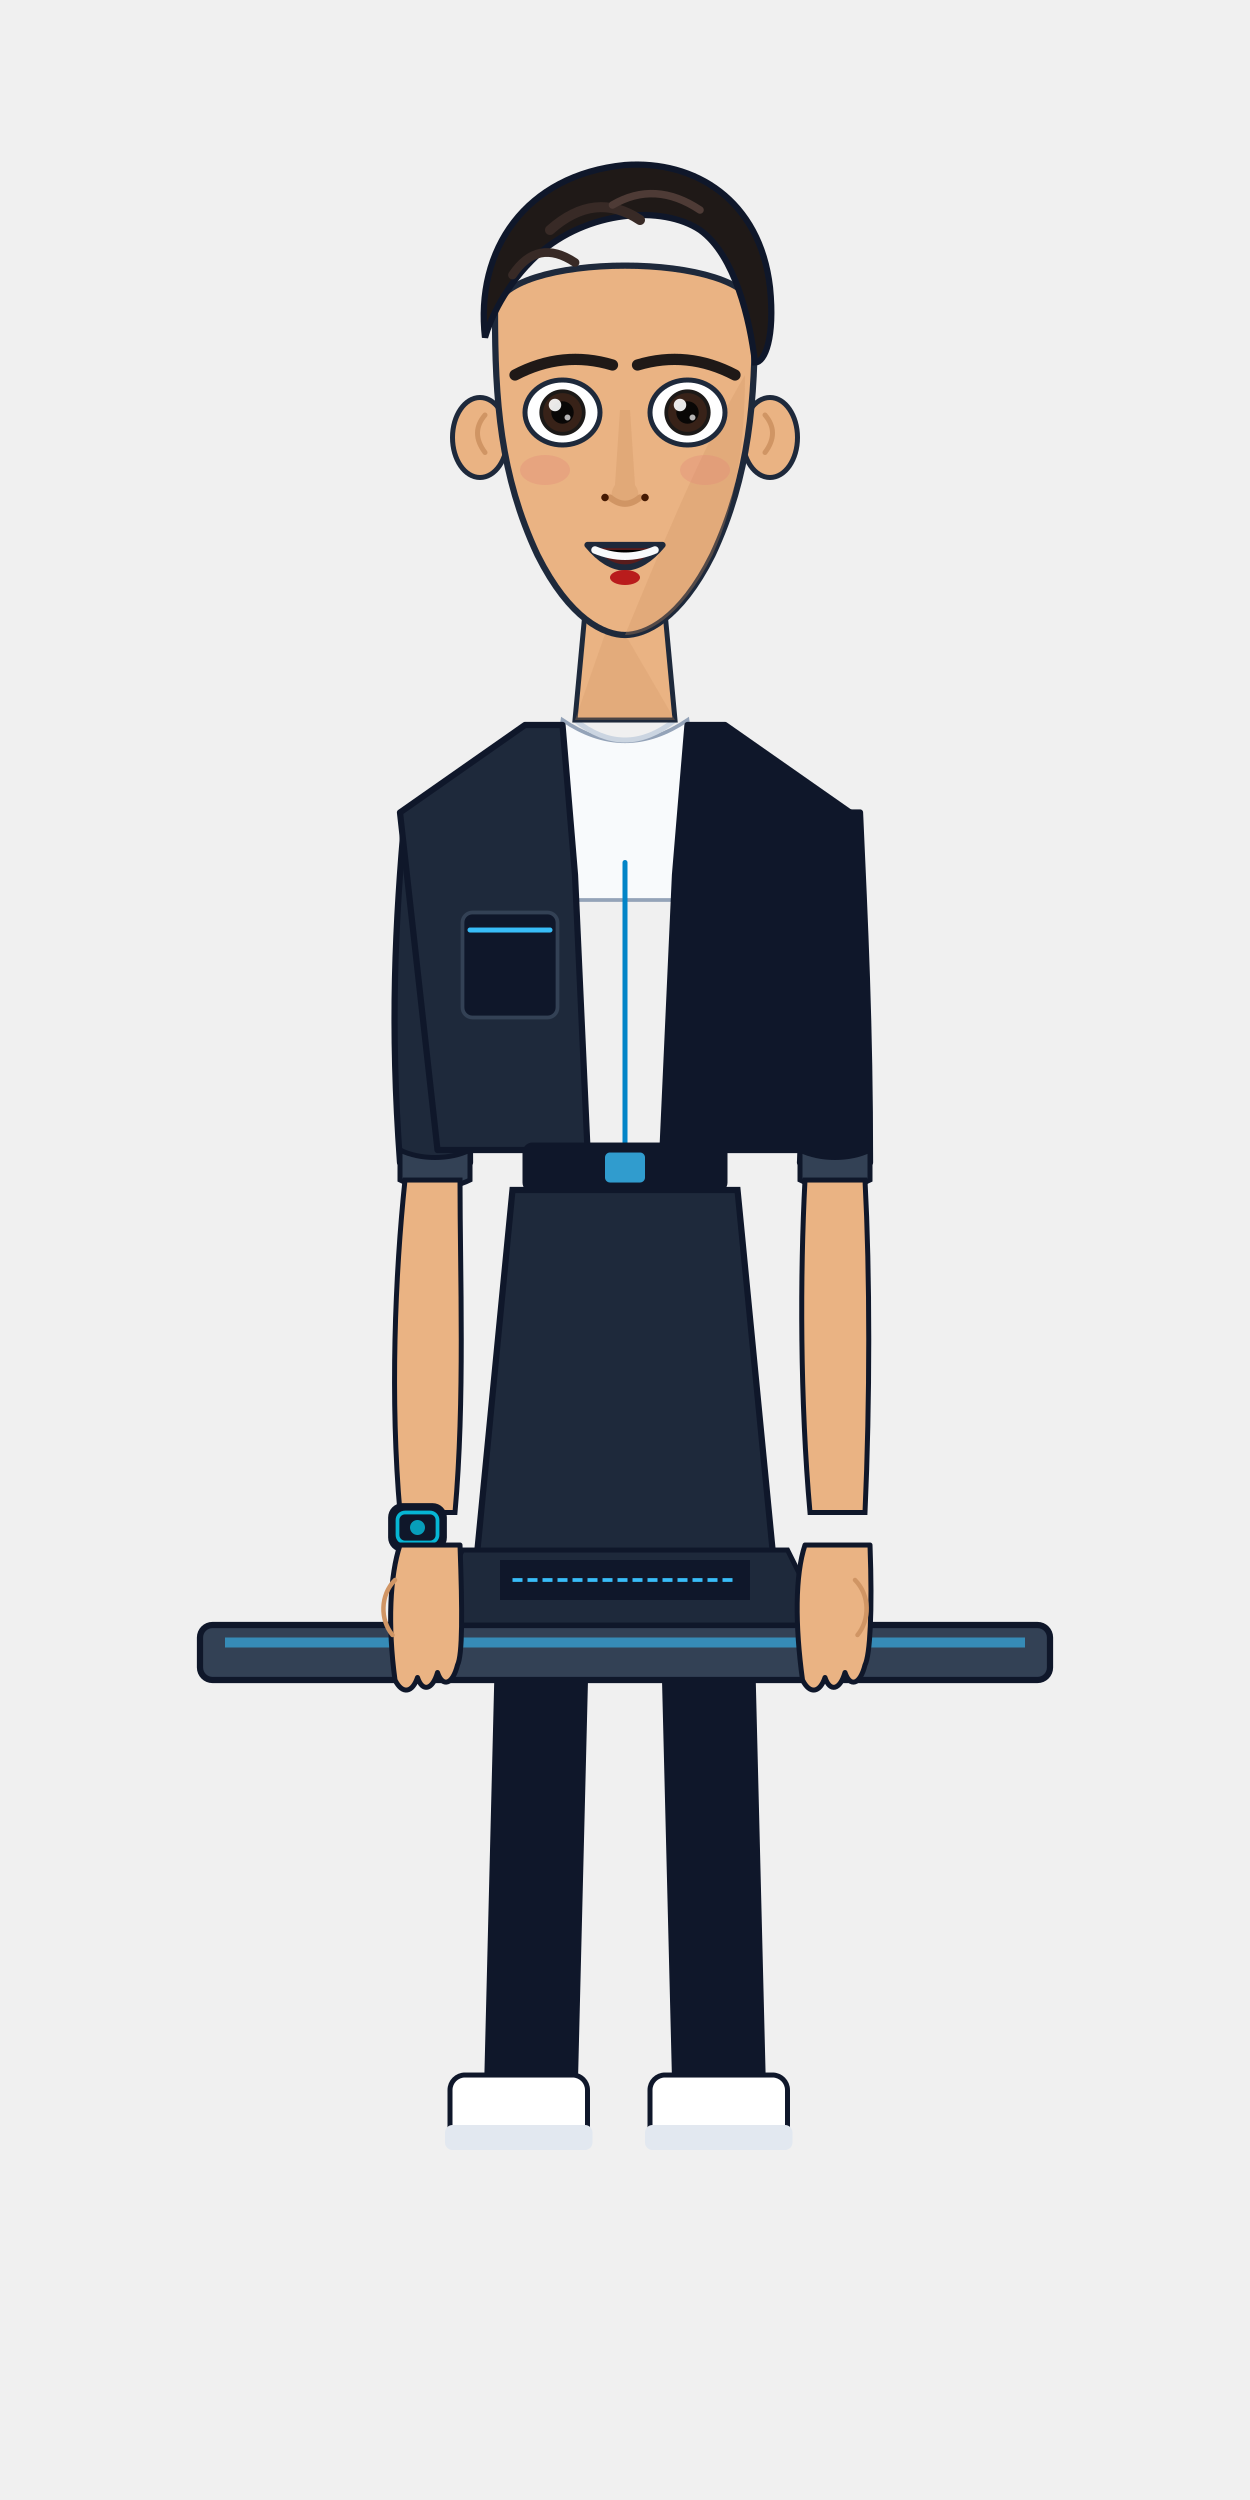
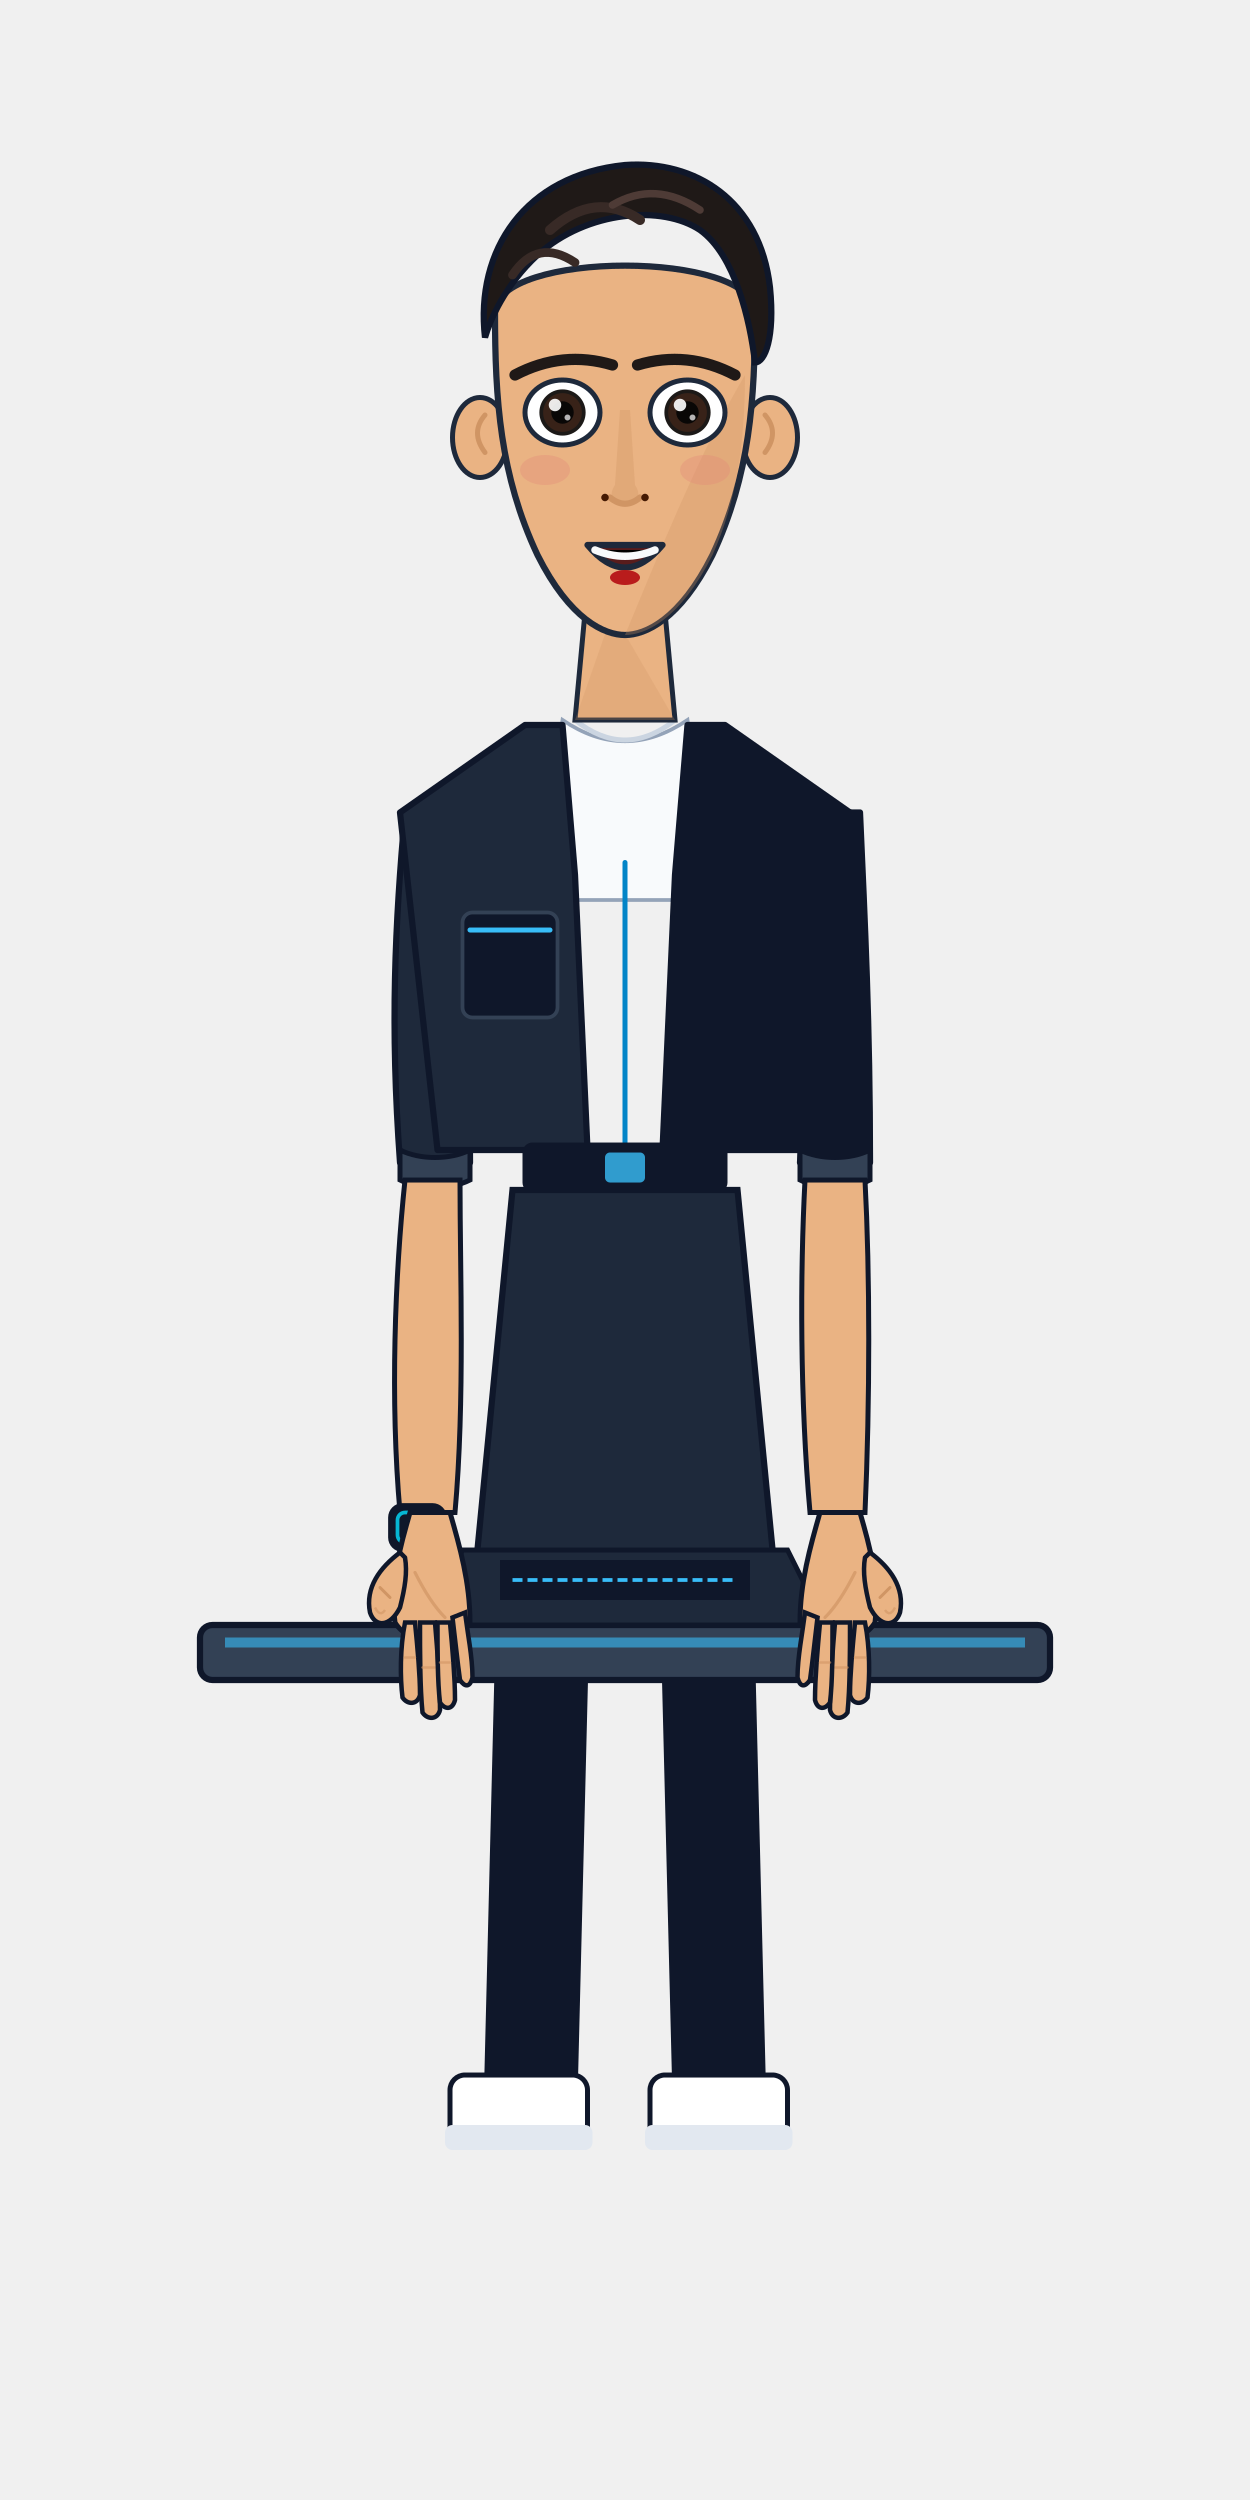
<svg xmlns="http://www.w3.org/2000/svg" viewBox="0 50 500 1000" width="500" height="1000">
  <g id="modern_character_root">
    <path d="M 205 526 L 295 526 L 310 680 L 190 680 Z" fill="#1e293b" stroke="#0f172a" stroke-width="2.5" />
    <path d="M 200 680 L 235 680 L 230 880 L 195 880 Z" fill="#0f172a" stroke="#0f172a" stroke-width="2.5" />
    <path d="M 265 680 L 300 680 L 305 880 L 270 880 Z" fill="#0f172a" stroke="#0f172a" stroke-width="2.5" />
    <rect x="180" y="880" width="55" height="28" rx="6" fill="#ffffff" stroke="#0f172a" stroke-width="2" />
    <rect x="178" y="900" width="59" height="10" rx="3" fill="#e2e8f0" />
    <rect x="260" y="880" width="55" height="28" rx="6" fill="#ffffff" stroke="#0f172a" stroke-width="2" />
    <rect x="258" y="900" width="59" height="10" rx="3" fill="#e2e8f0" />
    <rect x="80" y="700" width="340" height="22" rx="5" fill="#334155" stroke="#0f172a" stroke-width="2.5" />
    <rect x="90" y="705" width="320" height="4" fill="#38bdf8" opacity="0.6" />
    <polygon points="170,700 330,700 315,670 185,670" fill="#1e293b" stroke="#0f172a" stroke-width="2" />
    <rect x="200" y="674" width="100" height="16" fill="#0f172a" />
    <line x1="205" y1="682" x2="295" y2="682" stroke="#38bdf8" stroke-width="1.5" stroke-dasharray="4,2" />
    <path d="M 162 375 C 158 420, 156 460, 160 515 C 168 518, 182 518, 188 515 C 188 460, 186 420, 184 375 Z" fill="#1e293b" stroke="#0f172a" stroke-width="2.5" stroke-linejoin="round" />
    <path d="M 160 510 C 168 514, 180 514, 188 510 L 188 522 C 180 526, 168 526, 160 522 Z" fill="#334155" stroke="#0f172a" stroke-width="2" />
    <path d="M 162 522 C 158 560, 156 610, 160 655 L 182 655 C 186 610, 184 560, 184 522 Z" fill="#eab383" stroke="#0f172a" stroke-width="2" />
    <rect x="156" y="652" width="22" height="18" rx="5" fill="#0f172a" stroke="#0f172a" stroke-width="1.5" />
    <rect x="159" y="655" width="16" height="12" rx="3" fill="#0f172a" stroke="#06b6d4" stroke-width="1.5" />
    <circle cx="167" cy="661" r="3" fill="#06b6d4" opacity="0.85" />
-     <path d="M 160 668               C 156 680, 155 700, 158 722               C 161 728, 165 727, 167 721              C 169 727, 173 726, 175 719              C 177 725, 181 724, 183 716              C 185 712, 185 695, 184 668 Z" fill="#eab383" stroke="#0f172a" stroke-width="2" stroke-linejoin="round" />
-     <path d="M 158 682 C 152 688, 152 698, 157 704" stroke="#d09564" stroke-width="1.8" fill="none" stroke-linecap="round" />
+     <g id="human_hand_l" transform="translate(164, 655) scale(1, 1)">
+       <path d="M 0 0 C -4 14, -8 28, -6 44 C 0 54, 18 54, 24 44 C 24 28, 20 14, 16 0 Z" fill="#eab383" stroke="#0f172a" stroke-width="2" />
+       <path d="M -4 16 C -12 22, -18 30, -16 40 C -14 46, -8 46, -4 38 C -2 30, -1 24, -2 18 Z" fill="#eab383" stroke="#0f172a" stroke-width="1.8" stroke-linejoin="round" />
+       <line x1="-12" y1="30" x2="-8" y2="34" stroke="#d09564" stroke-width="1.2" stroke-linecap="round" />
+       <path d="M -14 38 Q -12 42 -10 39" stroke="#d09564" stroke-width="1" fill="none" opacity="0.6" />
+       <path d="M -2 44 C -4 54, -4 66, -3 74 C -1 77, 3 77, 4 73 C 4 65, 3 54, 2 44 Z" fill="#eab383" stroke="#0f172a" stroke-width="1.8" />
+       <line x1="-2" y1="58" x2="2" y2="58" stroke="#d09564" stroke-width="1" stroke-linecap="round" opacity="0.6" />
+       <path d="M 4 44 C 4 56, 4 70, 5 80 C 7 83, 11 83, 12 79 C 12 69, 11 56, 10 44 Z" fill="#eab383" stroke="#0f172a" stroke-width="1.8" />
+       <line x1="5" y1="62" x2="10" y2="62" stroke="#d09564" stroke-width="1" stroke-linecap="round" opacity="0.6" />
+       <path d="M 11 44 C 11 55, 11 68, 12 76 C 14 79, 17 79, 18 75 C 18 66, 17 55, 16 44 Z" fill="#eab383" stroke="#0f172a" stroke-width="1.8" />
+       <line x1="12" y1="60" x2="16" y2="60" stroke="#d09564" stroke-width="1" stroke-linecap="round" opacity="0.6" />
+       <path d="M 17 42 C 18 50, 19 60, 20 67 C 22 70, 24 70, 25 66 C 25 58, 23 48, 22 40 Z" fill="#eab383" stroke="#0f172a" stroke-width="1.8" />
+       <path d="M 2 24 C 6 32, 10 38, 14 42" stroke="#d09564" stroke-width="1.3" fill="none" stroke-linecap="round" opacity="0.7" />
+     </g>
    <path d="M 315 375 C 320 420, 324 460, 320 515 C 328 518, 342 518, 348 515 C 348 460, 346 420, 344 375 Z" fill="#0f172a" stroke="#0f172a" stroke-width="2.5" stroke-linejoin="round" />
    <path d="M 320 510 C 328 514, 340 514, 348 510 L 348 522 C 340 526, 328 526, 320 522 Z" fill="#334155" stroke="#0f172a" stroke-width="2" />
    <path d="M 322 522 C 320 560, 320 610, 324 655 L 346 655 C 348 610, 348 560, 346 522 Z" fill="#eab383" stroke="#0f172a" stroke-width="2" />
-     <path d="M 322 668               C 318 680, 318 700, 321 722               C 324 728, 328 727, 330 721              C 332 727, 336 726, 338 719              C 340 725, 344 724, 346 716              C 348 712, 349 695, 348 668 Z" fill="#eab383" stroke="#0f172a" stroke-width="2" stroke-linejoin="round" />
-     <path d="M 342 682 C 348 688, 348 698, 343 704" stroke="#d09564" stroke-width="1.8" fill="none" stroke-linecap="round" />
+     <g id="human_hand_r" transform="translate(344, 655) scale(-1, 1)">
+       <path d="M 0 0 C -4 14, -8 28, -6 44 C 0 54, 18 54, 24 44 C 24 28, 20 14, 16 0 Z" fill="#eab383" stroke="#0f172a" stroke-width="2" />
+       <path d="M -4 16 C -12 22, -18 30, -16 40 C -14 46, -8 46, -4 38 C -2 30, -1 24, -2 18 Z" fill="#eab383" stroke="#0f172a" stroke-width="1.8" stroke-linejoin="round" />
+       <line x1="-12" y1="30" x2="-8" y2="34" stroke="#d09564" stroke-width="1.2" stroke-linecap="round" />
+       <path d="M -14 38 Q -12 42 -10 39" stroke="#d09564" stroke-width="1" fill="none" opacity="0.6" />
+       <path d="M -2 44 C -4 54, -4 66, -3 74 C -1 77, 3 77, 4 73 C 4 65, 3 54, 2 44 Z" fill="#eab383" stroke="#0f172a" stroke-width="1.8" />
+       <line x1="-2" y1="58" x2="2" y2="58" stroke="#d09564" stroke-width="1" stroke-linecap="round" opacity="0.6" />
+       <path d="M 4 44 C 4 56, 4 70, 5 80 C 7 83, 11 83, 12 79 C 12 69, 11 56, 10 44 Z" fill="#eab383" stroke="#0f172a" stroke-width="1.8" />
+       <line x1="5" y1="62" x2="10" y2="62" stroke="#d09564" stroke-width="1" stroke-linecap="round" opacity="0.6" />
+       <path d="M 11 44 C 11 55, 11 68, 12 76 C 14 79, 17 79, 18 75 C 18 66, 17 55, 16 44 Z" fill="#eab383" stroke="#0f172a" stroke-width="1.8" />
+       <line x1="12" y1="60" x2="16" y2="60" stroke="#d09564" stroke-width="1" stroke-linecap="round" opacity="0.6" />
+       <path d="M 17 42 C 18 50, 19 60, 20 67 C 22 70, 24 70, 25 66 C 25 58, 23 48, 22 40 Z" fill="#eab383" stroke="#0f172a" stroke-width="1.8" />
+       <path d="M 2 24 C 6 32, 10 38, 14 42" stroke="#d09564" stroke-width="1.3" fill="none" stroke-linecap="round" opacity="0.7" />
+     </g>
    <path d="M 225 338 Q 250 355 275 338 L 285 410 L 215 410 Z" fill="#f8fafc" stroke="#94a3b8" stroke-width="1.5" />
    <path d="M 230 338 Q 250 354 270 338" stroke="#cbd5e1" stroke-width="2" fill="none" />
    <path d="M 210 340 L 160 375 L 175 510 L 235 510 L 230 400 L 225 340 Z" fill="#1e293b" stroke="#0f172a" stroke-width="2.5" stroke-linejoin="round" />
    <path d="M 290 340 L 340 375 L 325 510 L 265 510 L 270 400 L 275 340 Z" fill="#0f172a" stroke="#0f172a" stroke-width="2.5" stroke-linejoin="round" />
    <line x1="250" y1="395" x2="250" y2="510" stroke="#0284c7" stroke-width="2" stroke-linecap="round" />
    <rect x="185" y="415" width="38" height="42" rx="4" fill="#0f172a" stroke="#334155" stroke-width="1.5" />
    <line x1="188" y1="422" x2="220" y2="422" stroke="#38bdf8" stroke-width="2" stroke-linecap="round" />
    <rect x="210" y="508" width="80" height="18" rx="3" fill="#0f172a" stroke="#0f172a" stroke-width="2" />
    <rect x="242" y="511" width="16" height="12" rx="2" fill="#38bdf8" opacity="0.8" />
    <path d="M 234 295 L 230 338 L 270 338 L 266 295 Z" fill="#eab383" stroke="#1e293b" stroke-width="2" />
    <path d="M 245 295 L 230 338 L 270 338 Z" fill="#d09564" opacity="0.25" />
    <ellipse cx="192" cy="225" rx="11" ry="16" fill="#eab383" stroke="#1e293b" stroke-width="2" />
    <path d="M 194 216 Q 188 223 194 231" stroke="#d09564" stroke-width="2" fill="none" stroke-linecap="round" />
    <ellipse cx="308" cy="225" rx="11" ry="16" fill="#eab383" stroke="#1e293b" stroke-width="2" />
    <path d="M 306 216 Q 312 223 306 231" stroke="#d09564" stroke-width="2" fill="none" stroke-linecap="round" />
    <path d="M 198 175               C 198 150, 302 150, 302 175               C 302 210, 300 240, 285 272               C 272 298, 258 304, 250 304               C 242 304, 228 298, 215 272               C 200 240, 198 210, 198 175 Z" fill="#eab383" stroke="#1e293b" stroke-width="2.5" />
    <path d="M 250 304 C 258 304, 272 298, 285 272 C 295 250, 298 225, 298 200 C 280 230, 260 280, 250 304 Z" fill="#d09564" opacity="0.3" />
    <ellipse cx="218" cy="238" rx="10" ry="6" fill="#e28878" opacity="0.35" />
    <ellipse cx="282" cy="238" rx="10" ry="6" fill="#e28878" opacity="0.35" />
    <path d="M 194 185              C 190 150, 210 120, 250 116              C 278 114, 304 130, 308 165              C 310 185, 306 195, 302 195              C 300 178, 294 152, 280 142              C 265 132, 235 134, 215 152              C 202 164, 196 178, 194 185 Z" fill="#1f1917" stroke="#0f172a" stroke-width="2.5" />
    <path d="M 220 142 Q 238 126 256 138" stroke="#382a26" stroke-width="4" stroke-linecap="round" fill="none" />
    <path d="M 245 132 Q 262 122 280 134" stroke="#4e3b36" stroke-width="3" stroke-linecap="round" fill="none" />
    <path d="M 205 160 Q 215 145 230 155" stroke="#382a26" stroke-width="3.5" stroke-linecap="round" fill="none" />
    <path d="M 206 200 Q 225 190 245 196" stroke="#1f1917" stroke-width="4.5" stroke-linecap="round" fill="none" />
    <path d="M 255 196 Q 275 190 294 200" stroke="#1f1917" stroke-width="4.5" stroke-linecap="round" fill="none" />
    <ellipse cx="225" cy="215" rx="15" ry="13" fill="#ffffff" stroke="#1e293b" stroke-width="2" />
    <circle cx="225" cy="215" r="8.5" fill="#382218" stroke="#1c1917" stroke-width="1.5" />
    <circle cx="225" cy="215" r="4.5" fill="#090706" />
    <circle cx="222" cy="212" r="2.5" fill="#ffffff" opacity="0.9" />
    <circle cx="227" cy="217" r="1.2" fill="#ffffff" opacity="0.7" />
    <ellipse cx="275" cy="215" rx="15" ry="13" fill="#ffffff" stroke="#1e293b" stroke-width="2" />
    <circle cx="275" cy="215" r="8.5" fill="#382218" stroke="#1c1917" stroke-width="1.5" />
    <circle cx="275" cy="215" r="4.5" fill="#090706" />
    <circle cx="272" cy="212" r="2.5" fill="#ffffff" opacity="0.9" />
    <circle cx="277" cy="217" r="1.2" fill="#ffffff" opacity="0.7" />
    <path d="M 248 214 L 246 244 Q 242 250 250 252 Q 258 250 254 244 L 252 214" fill="#d09564" opacity="0.35" />
    <path d="M 244 249 Q 250 254 256 249" stroke="#d09564" stroke-width="2.5" stroke-linecap="round" fill="none" />
    <circle cx="242" cy="249" r="1.5" fill="#451a03" />
    <circle cx="258" cy="249" r="1.5" fill="#451a03" />
    <path d="M 235 268 Q 250 286 265 268 Z" fill="#581c1c" stroke="#1e293b" stroke-width="2.5" stroke-linejoin="round" />
    <path d="M 238 270 Q 250 275 262 270" stroke="#f8fafc" stroke-width="3" stroke-linecap="round" />
    <ellipse cx="250" cy="281" rx="6" ry="3" fill="#b91c1c" />
  </g>
</svg>
